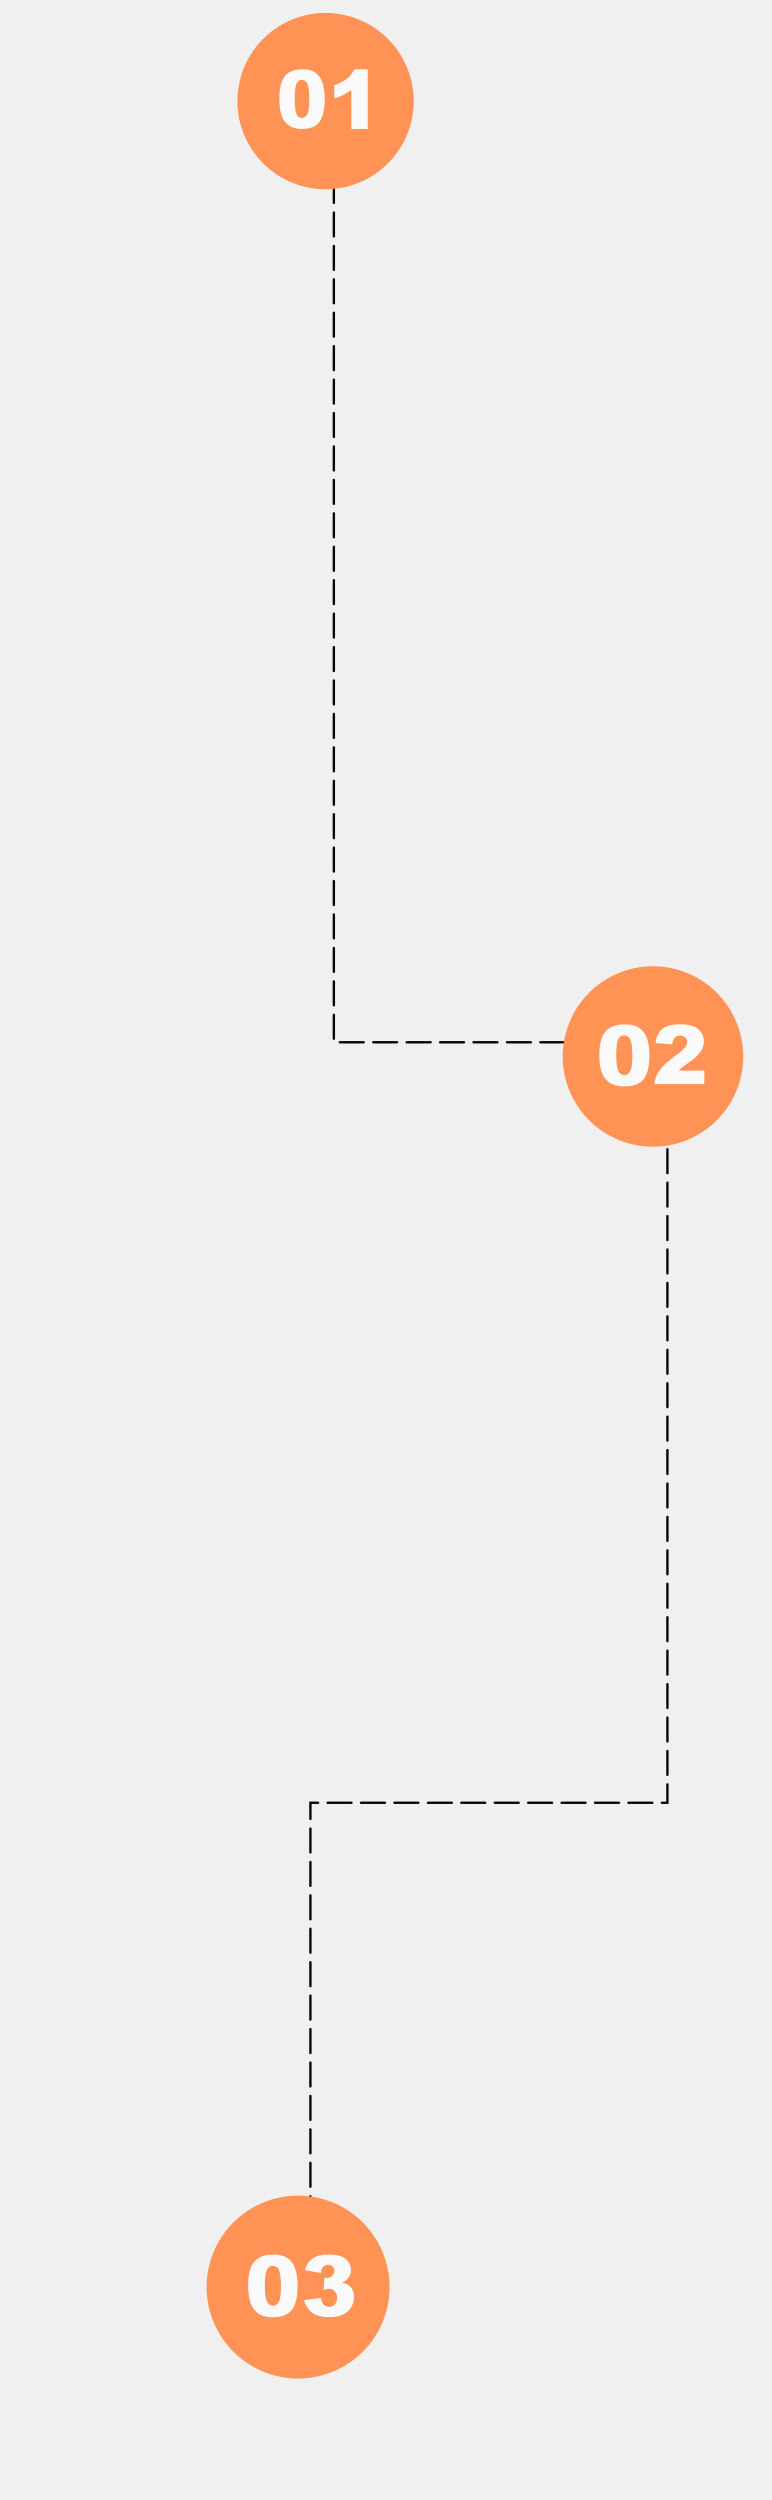
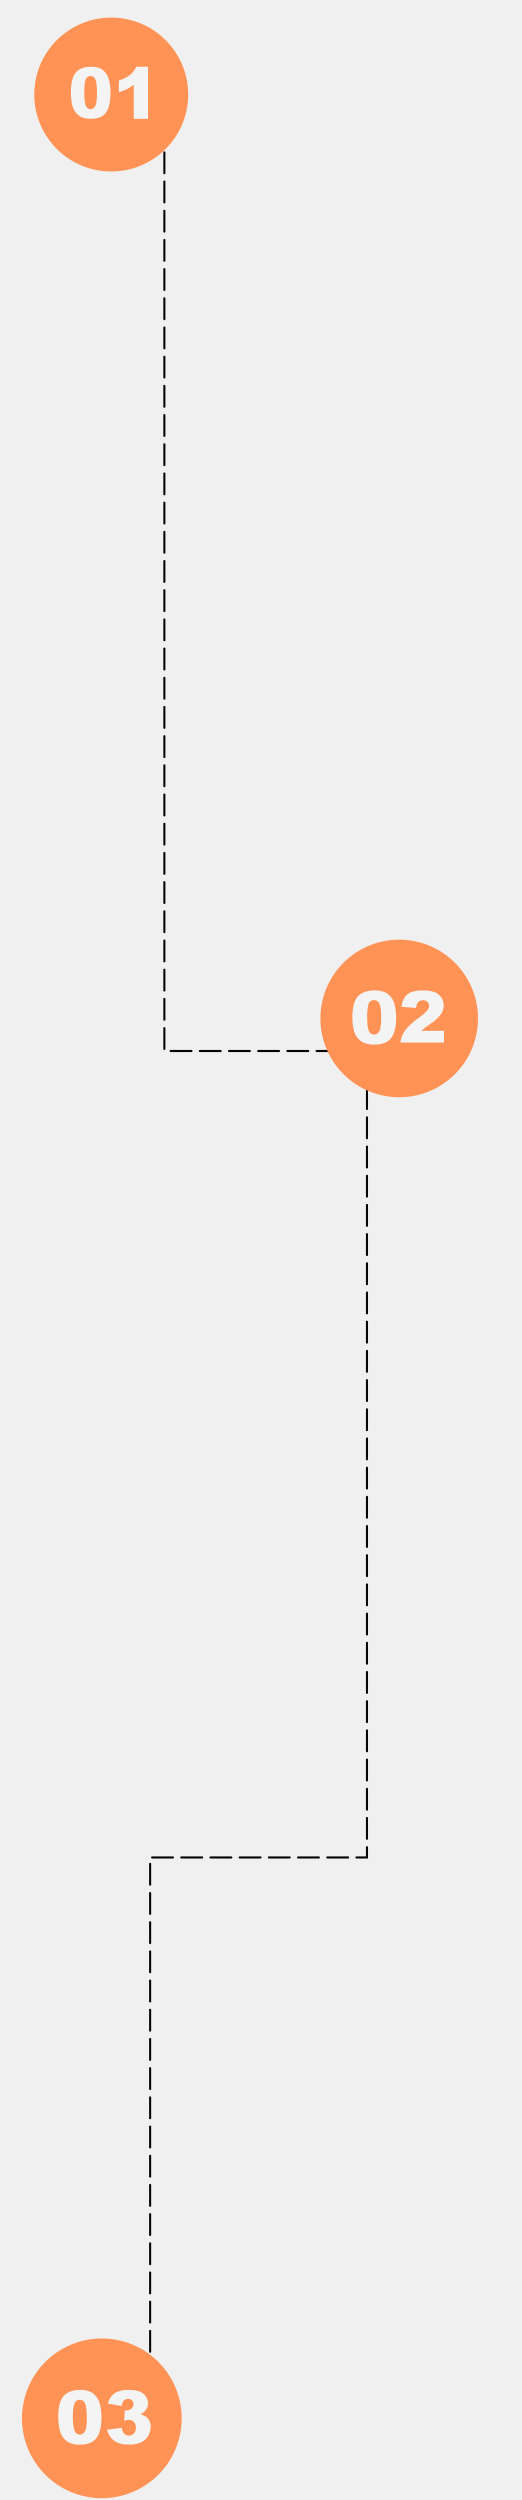
- <svg xmlns="http://www.w3.org/2000/svg" width="323" height="1047" viewBox="0 0 323 1047" fill="none">
-   <g clip-path="url(#clip0_632_2061)">
-     <path d="M139.817 47V436.5H279.515V755H130V982.5" stroke="#080403" stroke-linecap="round" stroke-dasharray="10 4" />
-     <path d="M112.136 993.971C132.094 1000.98 153.958 990.49 160.971 970.533C167.984 950.575 157.49 928.711 137.533 921.698C117.575 914.685 95.711 925.179 88.698 945.136C81.685 965.094 92.179 986.958 112.136 993.971Z" fill="#FF9356" />
-     <path d="M103.936 957.254C103.925 952.436 104.784 949.063 106.513 947.136C108.241 945.209 110.883 944.232 114.439 944.205C115.867 944.159 117.292 944.371 118.645 944.832C119.643 945.183 120.557 945.74 121.327 946.466C121.979 947.083 122.532 947.797 122.966 948.583C123.397 949.406 123.724 950.28 123.939 951.185C124.42 953.119 124.662 955.104 124.66 957.097C124.678 961.695 123.909 965.064 122.353 967.202C120.797 969.34 118.114 970.43 114.306 970.471C112.525 970.544 110.751 970.2 109.127 969.465C107.802 968.773 106.684 967.744 105.885 966.481C105.181 965.303 104.696 964.008 104.451 962.658C104.096 960.879 103.923 959.068 103.936 957.254ZM110.927 957.256C110.93 960.485 111.234 962.673 111.797 963.864C111.984 964.375 112.322 964.818 112.766 965.133C113.21 965.448 113.739 965.622 114.284 965.63C114.629 965.634 114.971 965.569 115.29 965.439C115.61 965.309 115.9 965.118 116.145 964.875C116.751 964.211 117.15 963.384 117.294 962.496C117.59 960.823 117.712 959.123 117.657 957.425C117.641 954.056 117.35 951.794 116.782 950.639C116.577 950.125 116.221 949.685 115.762 949.377C115.302 949.069 114.759 948.908 114.206 948.915C113.656 948.913 113.119 949.085 112.671 949.405C112.224 949.725 111.888 950.178 111.713 950.7C111.185 951.877 110.923 954.063 110.927 957.256Z" fill="#FAFAFA" />
-     <path d="M134.372 951.934L127.713 950.754C128.156 948.802 129.282 947.074 130.887 945.88C132.457 944.758 134.679 944.197 137.554 944.197C140.865 944.184 143.271 944.771 144.742 946.025C145.446 946.576 146.013 947.283 146.399 948.089C146.785 948.895 146.98 949.78 146.968 950.674C146.987 951.735 146.675 952.776 146.076 953.652C145.37 954.636 144.437 955.437 143.357 955.987C144.144 956.155 144.902 956.438 145.606 956.828C146.432 957.324 147.11 958.031 147.573 958.875C148.067 959.808 148.311 960.852 148.282 961.907C148.281 963.4 147.886 964.866 147.135 966.156C146.368 967.513 145.207 968.607 143.807 969.292C142.004 970.101 140.038 970.48 138.063 970.4C136.21 970.477 134.359 970.204 132.607 969.597C131.328 969.099 130.196 968.287 129.314 967.236C128.392 966.072 127.716 964.734 127.325 963.301L134.362 962.352C134.488 963.441 134.938 964.466 135.653 965.296C136.259 965.85 137.058 966.142 137.878 966.109C138.324 966.118 138.766 966.028 139.173 965.848C139.581 965.667 139.944 965.399 140.237 965.063C140.892 964.296 141.227 963.306 141.173 962.298C141.231 961.303 140.902 960.325 140.253 959.568C139.94 959.237 139.559 958.977 139.137 958.804C138.715 958.631 138.261 958.551 137.806 958.567C137.03 958.608 136.263 958.75 135.524 958.992L135.872 953.958C136.176 954.005 136.483 954.033 136.79 954.042C137.645 954.059 138.473 953.738 139.095 953.151C139.388 952.888 139.622 952.565 139.781 952.204C139.939 951.842 140.018 951.452 140.012 951.057C140.031 950.719 139.979 950.38 139.86 950.063C139.741 949.745 139.557 949.456 139.32 949.213C139.067 948.975 138.767 948.79 138.44 948.671C138.112 948.553 137.764 948.502 137.416 948.523C137.045 948.509 136.676 948.569 136.329 948.7C135.981 948.83 135.664 949.029 135.394 949.283C134.78 950.036 134.422 950.964 134.372 951.934Z" fill="#FAFAFA" />
+ <svg xmlns="http://www.w3.org/2000/svg" width="250" height="1199" viewBox="0 0 250 1199" fill="none">
+   <g clip-path="url(#clip0_684_2186)">
+     <path d="M78.829 31.068V504.063H176V890.838H72V1167.11" stroke="#080403" stroke-linecap="round" stroke-dasharray="10 4" />
  </g>
-   <path d="M310.231 451.135C315.025 430.825 302.446 410.474 282.135 405.68C261.825 400.886 241.474 413.465 236.68 433.776C231.886 454.086 244.465 474.437 264.776 479.231C285.086 484.025 305.437 471.446 310.231 451.135Z" fill="#FF9356" />
-   <path d="M251.003 441.9C251.003 437.124 251.883 433.781 253.643 431.871C255.403 429.96 258.082 429.005 261.679 429.005C263.127 428.963 264.57 429.174 265.942 429.628C266.95 429.981 267.874 430.532 268.656 431.247C269.316 431.861 269.874 432.571 270.311 433.352C270.743 434.17 271.068 435.037 271.28 435.934C271.765 437.854 272.007 439.825 272 441.803C272 446.358 271.211 449.695 269.633 451.816C268.055 453.937 265.337 454.995 261.481 454.989C259.674 455.066 257.875 454.719 256.234 453.978C254.877 453.3 253.733 452.276 252.923 451.015C252.208 449.843 251.717 448.554 251.475 447.21C251.134 445.46 250.976 443.681 251.003 441.9ZM258.087 441.9C258.087 445.1 258.363 447.286 258.915 448.457C259.101 448.96 259.437 449.396 259.88 449.709C260.323 450.023 260.852 450.198 261.398 450.214C261.746 450.217 262.091 450.152 262.413 450.025C262.736 449.897 263.029 449.708 263.277 449.469C263.896 448.813 264.304 447.994 264.452 447.113C264.757 445.455 264.884 443.77 264.833 442.086C264.833 438.74 264.543 436.495 263.964 435.351C263.758 434.84 263.399 434.402 262.933 434.094C262.468 433.786 261.918 433.623 261.357 433.627C260.794 433.62 260.244 433.787 259.785 434.104C259.326 434.421 258.981 434.872 258.799 435.392C258.344 436.582 258.087 438.751 258.087 441.924V441.9Z" fill="#FAFAFA" />
-   <path d="M294.903 454H274C274.251 451.958 275.001 450.005 276.187 448.307C277.398 446.533 279.674 444.427 283.015 441.99C284.465 441.035 285.781 439.899 286.929 438.61C287.445 437.989 287.745 437.222 287.785 436.423C287.795 436.065 287.728 435.71 287.589 435.38C287.45 435.049 287.242 434.751 286.978 434.504C286.385 433.985 285.618 433.697 284.823 433.697C284.027 433.697 283.26 433.985 282.668 434.504C281.989 435.33 281.591 436.343 281.53 437.402L274.557 436.849C274.714 435.261 275.23 433.726 276.066 432.356C276.825 431.253 277.897 430.392 279.149 429.877C280.909 429.232 282.784 428.939 284.661 429.016C286.602 428.928 288.543 429.196 290.384 429.806C291.698 430.302 292.825 431.181 293.612 432.325C294.391 433.446 294.799 434.775 294.782 436.131C294.774 437.655 294.308 439.143 293.442 440.41C292.124 442.184 290.482 443.704 288.6 444.895C287.196 445.843 286.259 446.506 285.791 446.885C285.323 447.264 284.766 447.762 284.121 448.378H295L294.903 454Z" fill="#FAFAFA" />
-   <path d="M172.773 48.257C176.039 28.137 162.376 9.179 142.257 5.913C122.137 2.648 103.179 16.31 99.913 36.43C96.647 56.55 110.31 75.507 130.43 78.773C150.549 82.039 169.507 68.376 172.773 48.257Z" fill="#FF9356" />
-   <path d="M117.002 41.404C117.002 36.812 117.798 33.597 119.39 31.761C120.982 29.924 123.405 29.005 126.658 29.005C127.967 28.964 129.273 29.167 130.513 29.605C131.427 29.945 132.264 30.475 132.976 31.161C133.571 31.753 134.075 32.435 134.473 33.185C134.863 33.971 135.157 34.806 135.349 35.668C135.788 37.514 136.007 39.409 136 41.311C136 45.691 135.286 48.9 133.859 50.939C132.432 52.978 129.974 53.995 126.486 53.99C124.852 54.063 123.225 53.729 121.74 53.017C120.514 52.366 119.479 51.381 118.746 50.169C118.1 49.042 117.656 47.802 117.436 46.51C117.126 44.828 116.98 43.117 117.002 41.404ZM123.41 41.404C123.41 44.481 123.659 46.583 124.158 47.709C124.326 48.192 124.63 48.612 125.031 48.913C125.431 49.214 125.91 49.383 126.404 49.398C127.041 49.403 127.654 49.145 128.11 48.682C128.665 48.047 129.033 47.262 129.173 46.417C129.442 44.822 129.555 43.202 129.51 41.583C129.51 38.366 129.261 36.208 128.762 35.107C128.576 34.617 128.252 34.196 127.833 33.901C127.414 33.605 126.918 33.447 126.411 33.45C125.902 33.441 125.402 33.6 124.985 33.905C124.569 34.21 124.255 34.645 124.091 35.146C123.637 36.283 123.41 38.377 123.41 41.428V41.404Z" fill="#FAFAFA" />
-   <path d="M154 29V54H147.145V37.644C146.137 38.429 145.06 39.12 143.926 39.706C142.662 40.317 141.348 40.819 140 41.208V35.621C141.938 35.059 143.758 34.146 145.371 32.927C146.65 31.876 147.675 30.547 148.37 29.04L154 29Z" fill="#FAFAFA" />
+   <path d="M36.136 1195.97C56.094 1202.98 77.958 1192.49 84.971 1172.53C91.984 1152.58 81.49 1130.71 61.533 1123.7C41.575 1116.69 19.711 1127.18 12.698 1147.14C5.685 1167.09 16.179 1188.96 36.136 1195.97Z" fill="#FF9356" />
+   <path d="M27.936 1159.25C27.925 1154.44 28.784 1151.06 30.513 1149.14C32.241 1147.21 34.883 1146.23 38.439 1146.21C39.867 1146.16 41.292 1146.37 42.645 1146.83C43.643 1147.18 44.557 1147.74 45.327 1148.47C45.979 1149.08 46.532 1149.8 46.966 1150.58C47.397 1151.41 47.723 1152.28 47.938 1153.18C48.42 1155.12 48.662 1157.1 48.66 1159.1C48.678 1163.7 47.909 1167.06 46.353 1169.2C44.797 1171.34 42.114 1172.43 38.306 1172.47C36.524 1172.54 34.751 1172.2 33.127 1171.46C31.802 1170.77 30.684 1169.74 29.885 1168.48C29.181 1167.3 28.695 1166.01 28.45 1164.66C28.096 1162.88 27.923 1161.07 27.936 1159.25ZM34.927 1159.26C34.93 1162.48 35.234 1164.67 35.797 1165.86C35.984 1166.38 36.322 1166.82 36.766 1167.13C37.21 1167.45 37.739 1167.62 38.284 1167.63C38.628 1167.63 38.971 1167.57 39.29 1167.44C39.609 1167.31 39.9 1167.12 40.145 1166.87C40.751 1166.21 41.15 1165.38 41.294 1164.5C41.59 1162.82 41.712 1161.12 41.657 1159.42C41.641 1156.06 41.349 1153.79 40.781 1152.64C40.577 1152.12 40.221 1151.68 39.761 1151.38C39.301 1151.07 38.759 1150.91 38.206 1150.92C37.656 1150.91 37.118 1151.08 36.671 1151.4C36.223 1151.73 35.888 1152.18 35.713 1152.7C35.184 1153.88 34.922 1156.06 34.927 1159.26Z" fill="#F4F4F4" />
+   <path d="M58.372 1153.93L51.712 1152.75C52.156 1150.8 53.282 1149.07 54.887 1147.88C56.457 1146.76 58.679 1146.2 61.554 1146.2C64.865 1146.18 67.271 1146.77 68.742 1148.03C69.446 1148.58 70.013 1149.28 70.399 1150.09C70.785 1150.9 70.98 1151.78 70.968 1152.67C70.987 1153.74 70.675 1154.78 70.076 1155.65C69.37 1156.64 68.437 1157.44 67.357 1157.99C68.144 1158.16 68.902 1158.44 69.606 1158.83C70.432 1159.32 71.11 1160.03 71.573 1160.88C72.067 1161.81 72.311 1162.85 72.282 1163.91C72.281 1165.4 71.885 1166.87 71.135 1168.16C70.368 1169.51 69.207 1170.61 67.807 1171.29C66.004 1172.1 64.038 1172.48 62.063 1172.4C60.21 1172.48 58.359 1172.2 56.607 1171.6C55.328 1171.1 54.196 1170.29 53.314 1169.24C52.392 1168.07 51.715 1166.73 51.325 1165.3L58.362 1164.35C58.488 1165.44 58.938 1166.47 59.653 1167.3C60.259 1167.85 61.058 1168.14 61.878 1168.11C62.324 1168.12 62.766 1168.03 63.173 1167.85C63.581 1167.67 63.944 1167.4 64.237 1167.06C64.892 1166.3 65.227 1165.31 65.174 1164.3C65.231 1163.3 64.902 1162.32 64.253 1161.57C63.94 1161.24 63.559 1160.98 63.137 1160.8C62.715 1160.63 62.261 1160.55 61.806 1160.57C61.03 1160.61 60.263 1160.75 59.524 1160.99L59.872 1155.96C60.176 1156 60.483 1156.03 60.79 1156.04C61.645 1156.06 62.473 1155.74 63.095 1155.15C63.388 1154.89 63.622 1154.56 63.781 1154.2C63.939 1153.84 64.018 1153.45 64.012 1153.06C64.031 1152.72 63.979 1152.38 63.86 1152.06C63.741 1151.75 63.557 1151.46 63.32 1151.21C63.067 1150.97 62.767 1150.79 62.44 1150.67C62.112 1150.55 61.764 1150.5 61.416 1150.52C61.045 1150.51 60.676 1150.57 60.329 1150.7C59.981 1150.83 59.664 1151.03 59.394 1151.28C58.78 1152.04 58.422 1152.96 58.372 1153.93Z" fill="#F4F4F4" />
+   <path d="M228.231 497.135C233.025 476.825 220.446 456.474 200.135 451.68C179.825 446.886 159.474 459.465 154.68 479.776C149.886 500.086 162.465 520.437 182.776 525.231C203.086 530.025 223.437 517.446 228.231 497.135Z" fill="#FF9356" />
+   <path d="M169.003 487.9C169.003 483.124 169.883 479.781 171.643 477.871C173.403 475.961 176.082 475.005 179.679 475.005C181.127 474.963 182.57 475.174 183.942 475.629C184.95 475.981 185.874 476.532 186.656 477.248C187.316 477.861 187.874 478.571 188.311 479.352C188.743 480.17 189.068 481.038 189.28 481.935C189.765 483.854 190.007 485.825 190 487.803C190 492.358 189.211 495.696 187.633 497.817C186.055 499.937 183.337 500.995 179.481 500.99C177.674 501.066 175.875 500.719 174.234 499.978C172.877 499.3 171.733 498.276 170.923 497.015C170.208 495.843 169.717 494.554 169.475 493.211C169.134 491.461 168.976 489.682 169.003 487.9ZM176.087 487.9C176.087 491.101 176.363 493.286 176.915 494.457C177.101 494.96 177.437 495.396 177.88 495.71C178.323 496.023 178.852 496.198 179.398 496.214C179.746 496.217 180.091 496.153 180.413 496.025C180.736 495.897 181.029 495.708 181.277 495.469C181.896 494.813 182.304 493.994 182.452 493.113C182.757 491.455 182.884 489.771 182.833 488.087C182.833 484.741 182.543 482.496 181.964 481.352C181.758 480.84 181.399 480.402 180.933 480.094C180.468 479.786 179.918 479.624 179.357 479.627C178.794 479.62 178.244 479.787 177.785 480.104C177.326 480.421 176.981 480.872 176.799 481.392C176.344 482.582 176.087 484.752 176.087 487.925V487.9Z" fill="#F4F4F4" />
+   <path d="M212.903 500H192C192.251 497.958 193.001 496.005 194.187 494.307C195.398 492.533 197.674 490.427 201.015 487.99C202.465 487.035 203.781 485.899 204.929 484.61C205.445 483.989 205.745 483.223 205.785 482.423C205.795 482.066 205.728 481.71 205.589 481.38C205.45 481.049 205.242 480.751 204.978 480.504C204.385 479.985 203.618 479.698 202.823 479.698C202.027 479.698 201.26 479.985 200.668 480.504C199.989 481.33 199.591 482.344 199.53 483.402L192.557 482.849C192.714 481.261 193.23 479.726 194.066 478.356C194.825 477.254 195.897 476.392 197.149 475.877C198.909 475.232 200.784 474.94 202.661 475.016C204.602 474.929 206.543 475.196 208.384 475.806C209.698 476.302 210.825 477.181 211.612 478.325C212.391 479.446 212.799 480.775 212.782 482.131C212.774 483.655 212.308 485.143 211.442 486.411C210.124 488.184 208.482 489.705 206.6 490.896C205.196 491.843 204.259 492.506 203.791 492.885C203.323 493.265 202.766 493.762 202.121 494.378H213L212.903 500Z" fill="#F4F4F4" />
+   <path d="M89.773 51.256C93.039 31.137 79.376 12.179 59.257 8.913C39.137 5.647 20.179 19.31 16.913 39.43C13.648 59.549 27.31 78.507 47.43 81.773C67.549 85.039 86.507 71.376 89.773 51.256Z" fill="#FF9356" />
+   <path d="M34.002 44.404C34.002 39.812 34.798 36.597 36.39 34.761C37.982 32.924 40.405 32.005 43.658 32.005C44.967 31.964 46.273 32.167 47.513 32.605C48.426 32.946 49.264 33.475 49.976 34.161C50.571 34.753 51.075 35.435 51.473 36.185C51.863 36.971 52.157 37.806 52.349 38.668C52.788 40.514 53.007 42.409 53 44.311C53 48.691 52.286 51.9 50.859 53.939C49.432 55.978 46.974 56.995 43.486 56.99C41.852 57.063 40.225 56.729 38.74 56.017C37.514 55.366 36.479 54.381 35.746 53.169C35.1 52.042 34.656 50.802 34.436 49.51C34.126 47.828 33.98 46.117 34.002 44.404ZM40.41 44.404C40.41 47.481 40.659 49.583 41.158 50.709C41.326 51.192 41.63 51.612 42.031 51.913C42.431 52.214 42.91 52.383 43.404 52.398C44.041 52.403 44.654 52.145 45.11 51.682C45.665 51.047 46.033 50.262 46.173 49.417C46.442 47.822 46.554 46.202 46.51 44.583C46.51 41.366 46.261 39.208 45.762 38.107C45.576 37.617 45.252 37.196 44.833 36.901C44.414 36.605 43.918 36.447 43.411 36.45C42.902 36.441 42.402 36.6 41.986 36.905C41.569 37.21 41.255 37.645 41.091 38.146C40.637 39.283 40.41 41.377 40.41 44.428V44.404Z" fill="#F4F4F4" />
+   <path d="M71 32V57H64.145V40.644C63.137 41.429 62.06 42.12 60.926 42.706C59.662 43.317 58.348 43.819 57 44.208V38.621C58.938 38.059 60.758 37.146 62.371 35.927C63.65 34.876 64.675 33.547 65.37 32.039L71 32Z" fill="#F4F4F4" />
  <defs>
-     <clipPath id="clip0_632_2061">
-       <rect width="323" height="1000" fill="white" transform="translate(0 47)" />
+     <clipPath id="clip0_684_2186">
+       <rect width="250" height="1142" fill="white" transform="translate(0 25)" />
    </clipPath>
  </defs>
</svg>
